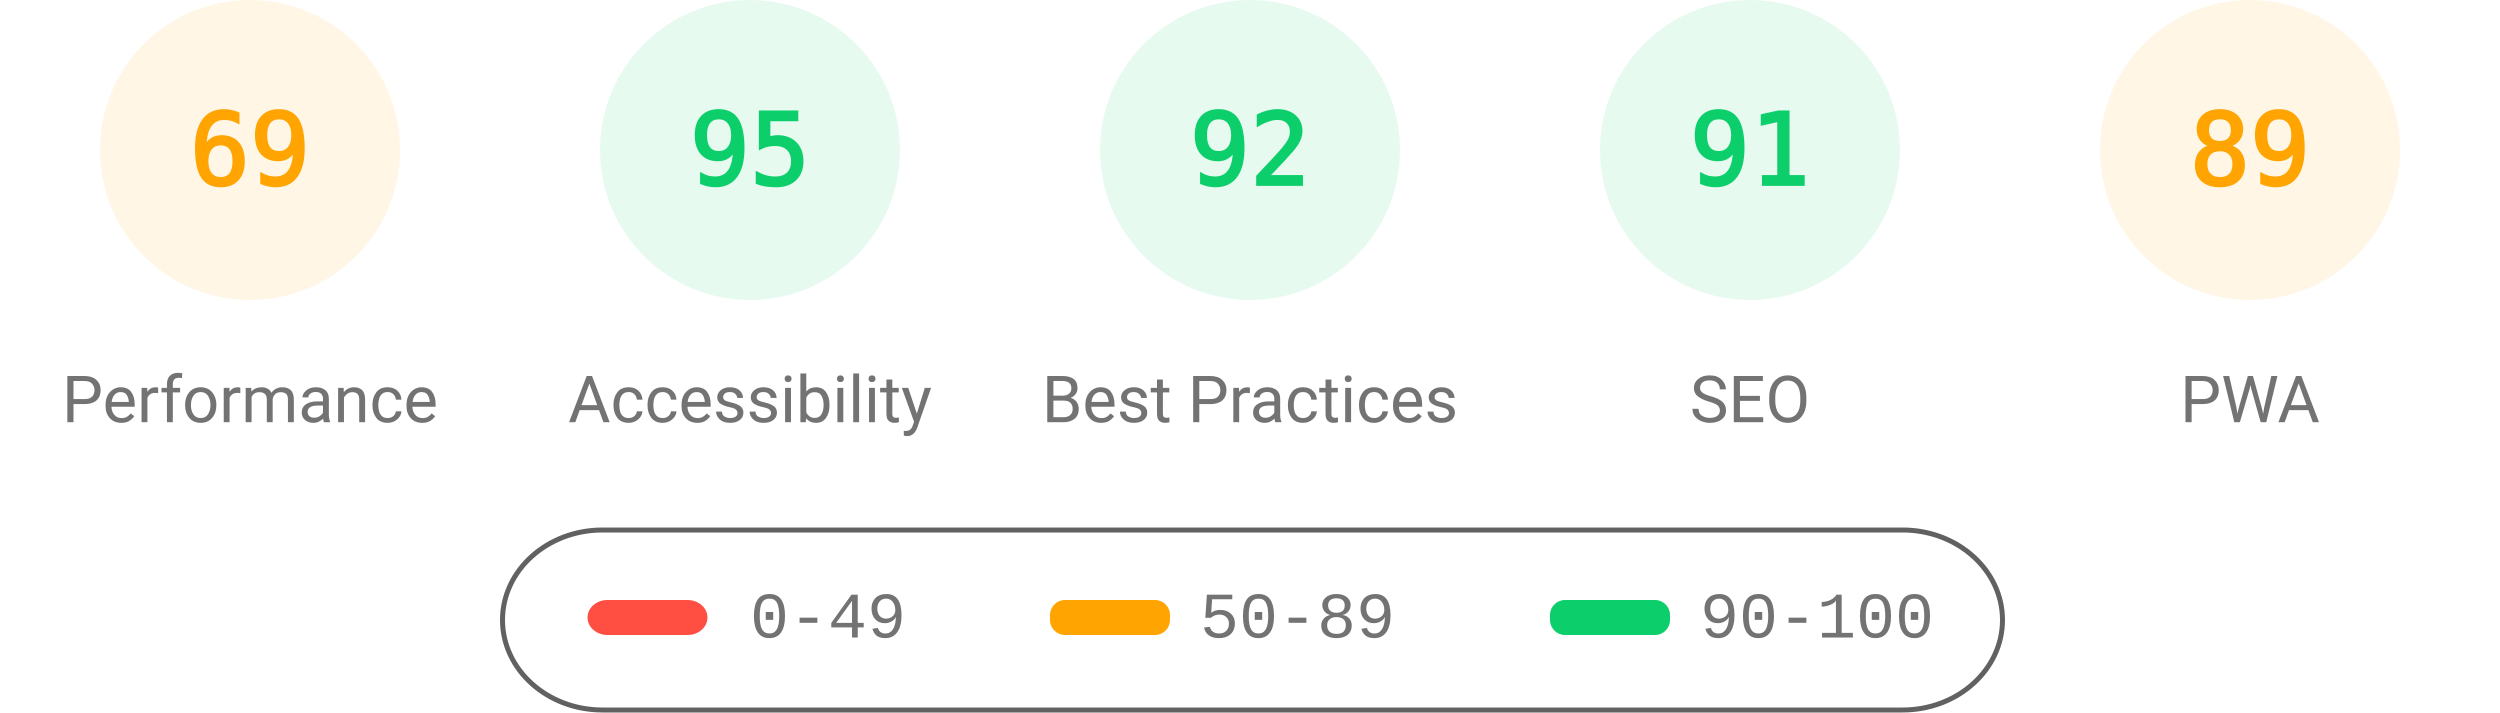
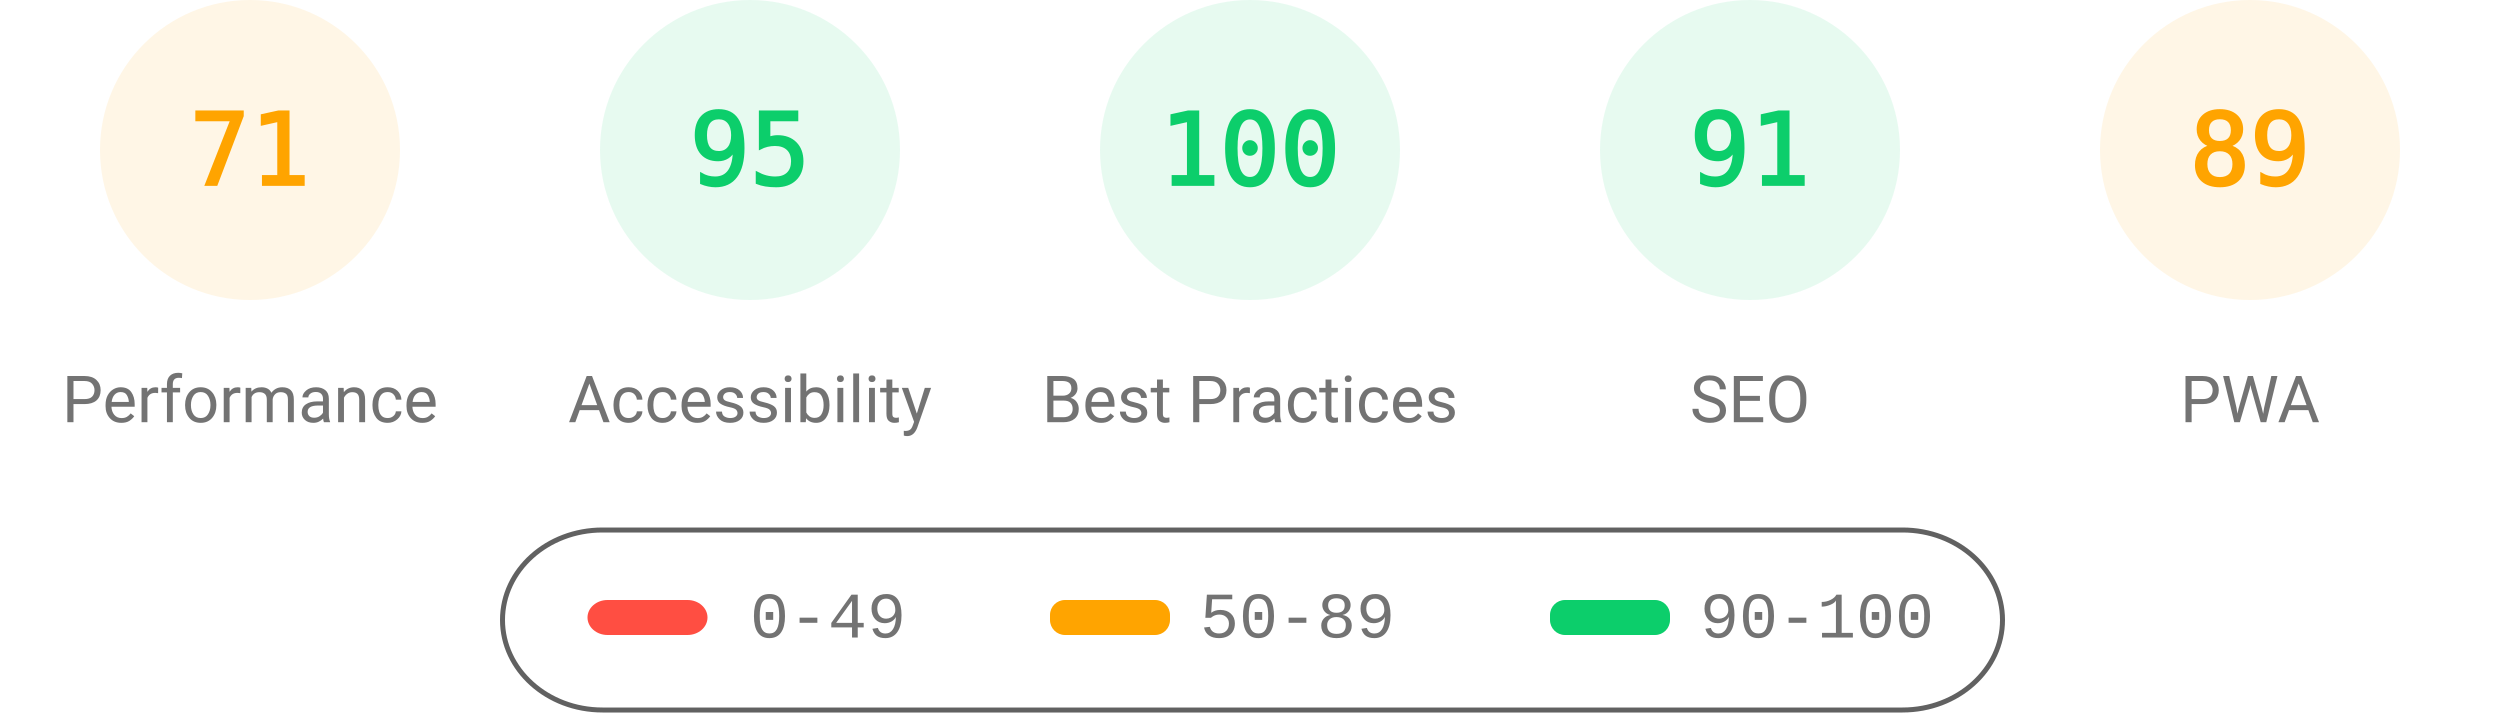
<svg xmlns="http://www.w3.org/2000/svg" fill="none" width="1000" height="285">
  <style>.gauge-base{opacity:.1}.gauge-arc{fill:none;animation-delay:250ms;stroke-linecap:round;transform:rotate(-90deg);transform-origin:100px 60px;animation:load-gauge 1s ease forwards}.guage-text{font-size:40px;font-family:monospace;text-align:center}.guage-red{color:#ff4e42;fill:#ff4e42;stroke:#ff4e42}.guage-orange{color:#ffa400;fill:#ffa400;stroke:#ffa400}.guage-green{color:#0cce6b;fill:#0cce6b;stroke:#0cce6b}.guage-undefined{color:#5c5c5c;fill:#5c5c5c;stroke:#5c5c5c}.guage-title{color:#737373;fill:#737373;stroke:none;font-size:26px;line-height:26px;font-family:Roboto,Halvetica,Arial,sans-serif}@keyframes load-gauge{from{stroke-dasharray:0 352.858}}</style>
  <svg class="guage-div guage-perf guage-orange" viewBox="0 0 200 200" width="200" height="200">
    <circle class="gauge-base" r="56" cx="100" cy="60" stroke-width="8" />
-     <circle class="gauge-arc guage-arc-1" r="56" cx="100" cy="60" stroke-width="8" style="stroke-dasharray:242.782,351.858" />
-     <text class="guage-text" x="100" y="60" alignment-baseline="central" dominant-baseline="central" text-anchor="middle">69</text>
+     <circle class="gauge-arc guage-arc-1" r="56" cx="100" cy="60" stroke-width="8" style="stroke-dasharray:249.819,351.858" />
+     <text class="guage-text" x="100" y="60" alignment-baseline="central" dominant-baseline="central" text-anchor="middle">71</text>
    <text class="guage-title" x="100" y="160" alignment-baseline="central" dominant-baseline="central" text-anchor="middle">Performance</text>
  </svg>
  <svg class="guage-div guage-acc guage-green" viewBox="0 0 200 200" width="200" height="200" x="200">
    <circle class="gauge-base" r="56" cx="100" cy="60" stroke-width="8" />
    <circle class="gauge-arc guage-arc-2" r="56" cx="100" cy="60" stroke-width="8" style="stroke-dasharray:334.265,351.858" />
    <text class="guage-text" x="100" y="60" alignment-baseline="central" dominant-baseline="central" text-anchor="middle">95</text>
    <text class="guage-title" x="100" y="160" alignment-baseline="central" dominant-baseline="central" text-anchor="middle">Accessibility</text>
  </svg>
  <svg class="guage-div guage-best guage-green" viewBox="0 0 200 200" width="200" height="200" x="400">
    <circle class="gauge-base" r="56" cx="100" cy="60" stroke-width="8" />
-     <circle class="gauge-arc guage-arc-3" r="56" cx="100" cy="60" stroke-width="8" style="stroke-dasharray:323.709,351.858" />
-     <text class="guage-text" x="100" y="60" alignment-baseline="central" dominant-baseline="central" text-anchor="middle">92</text>
+     <circle class="gauge-arc guage-arc-3" r="56" cx="100" cy="60" stroke-width="8" style="stroke-dasharray:351.858,351.858" />
+     <text class="guage-text" x="100" y="60" alignment-baseline="central" dominant-baseline="central" text-anchor="middle">100</text>
    <text class="guage-title" x="100" y="160" alignment-baseline="central" dominant-baseline="central" text-anchor="middle">Best Practices</text>
  </svg>
  <svg class="guage-div guage-seo guage-green" viewBox="0 0 200 200" width="200" height="200" x="600">
    <circle class="gauge-base" r="56" cx="100" cy="60" stroke-width="8" />
    <circle class="gauge-arc guage-arc-4" r="56" cx="100" cy="60" stroke-width="8" style="stroke-dasharray:320.191,351.858" />
    <text class="guage-text" x="100" y="60" alignment-baseline="central" dominant-baseline="central" text-anchor="middle">91</text>
    <text class="guage-title" x="100" y="160" alignment-baseline="central" dominant-baseline="central" text-anchor="middle">SEO</text>
  </svg>
  <svg class="guage-div guage-pwa guage-orange" viewBox="0 0 200 200" width="200" height="200" x="800">
    <circle class="gauge-base" r="56" cx="100" cy="60" stroke-width="8" />
    <circle class="gauge-arc guage-arc-4" r="56" cx="100" cy="60" stroke-width="8" style="stroke-dasharray:313.154,351.858" />
    <text class="guage-text" x="100" y="60" alignment-baseline="central" dominant-baseline="central" text-anchor="middle">89</text>
    <text class="guage-title" x="100" y="160" alignment-baseline="central" dominant-baseline="central" text-anchor="middle">PWA</text>
  </svg>
  <svg width="604" height="76" x="200" y="210">
    <path fill="none" id="canvas_background" d="M-1-1h604v80H-1z" />
    <rect fill-opacity="0" stroke="#616161" stroke-width="2" rx="40" id="svg_2" height="72" width="600" y="2" x="1" fill="#000" />
    <rect stroke="#000" rx="8" id="svg_3" height="14" width="48" y="30" x="35" stroke-opacity="null" stroke-width="0" fill="#ff4e42" />
    <rect stroke="#000" rx="6" id="svg_4" height="14" width="48" y="30" x="220" stroke-opacity="null" stroke-width="0" fill="#ffa400" />
    <rect stroke="#000" rx="6" id="svg_5" height="14" width="48" y="30" x="420" stroke-opacity="null" stroke-width="0" fill="#0cce6b" />
    <text xml:space="preserve" text-anchor="start" font-family="'Courier New', Courier, monospace" font-size="26" id="svg_6" y="45" x="100" stroke-opacity="null" stroke-width="0" stroke="#000" fill="#737373">0-49</text>
    <text xml:space="preserve" text-anchor="start" font-family="'Courier New', Courier, monospace" font-size="26" id="svg_7" y="45" x="280" stroke-opacity="null" stroke-width="0" stroke="#000" fill="#737373">50-89</text>
    <text xml:space="preserve" text-anchor="start" font-family="'Courier New', Courier, monospace" font-size="26" id="svg_8" y="45" x="480" stroke-opacity="null" stroke-width="0" stroke="#000" fill="#737373">90-100</text>
  </svg>
</svg>
